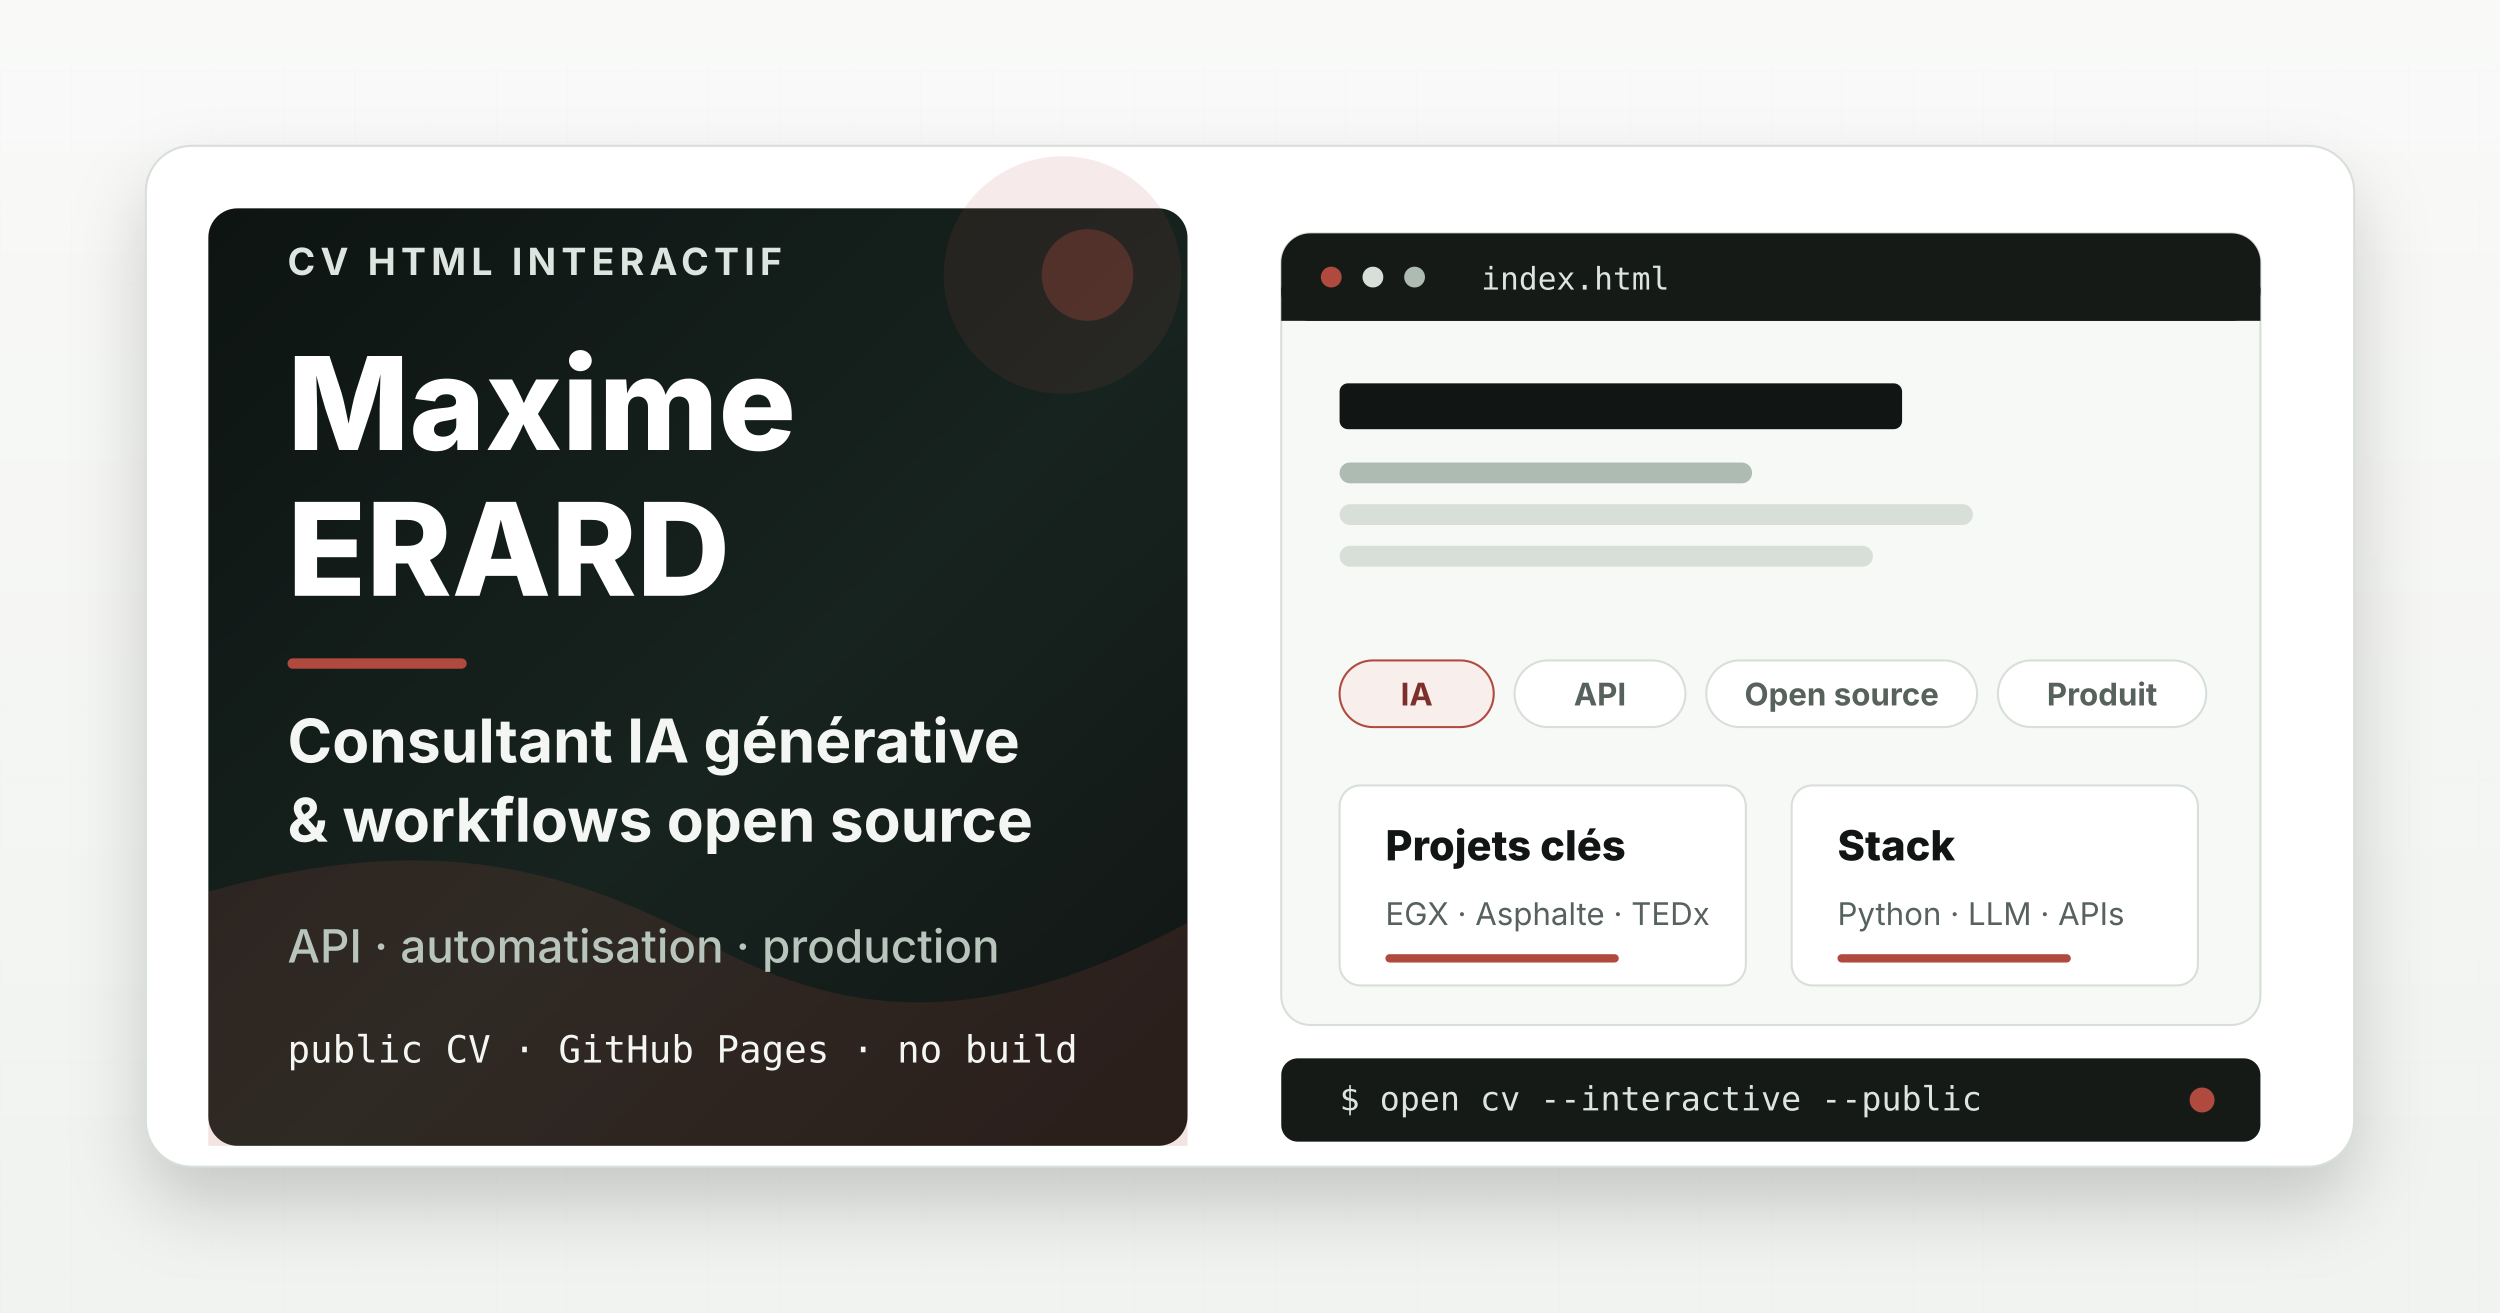
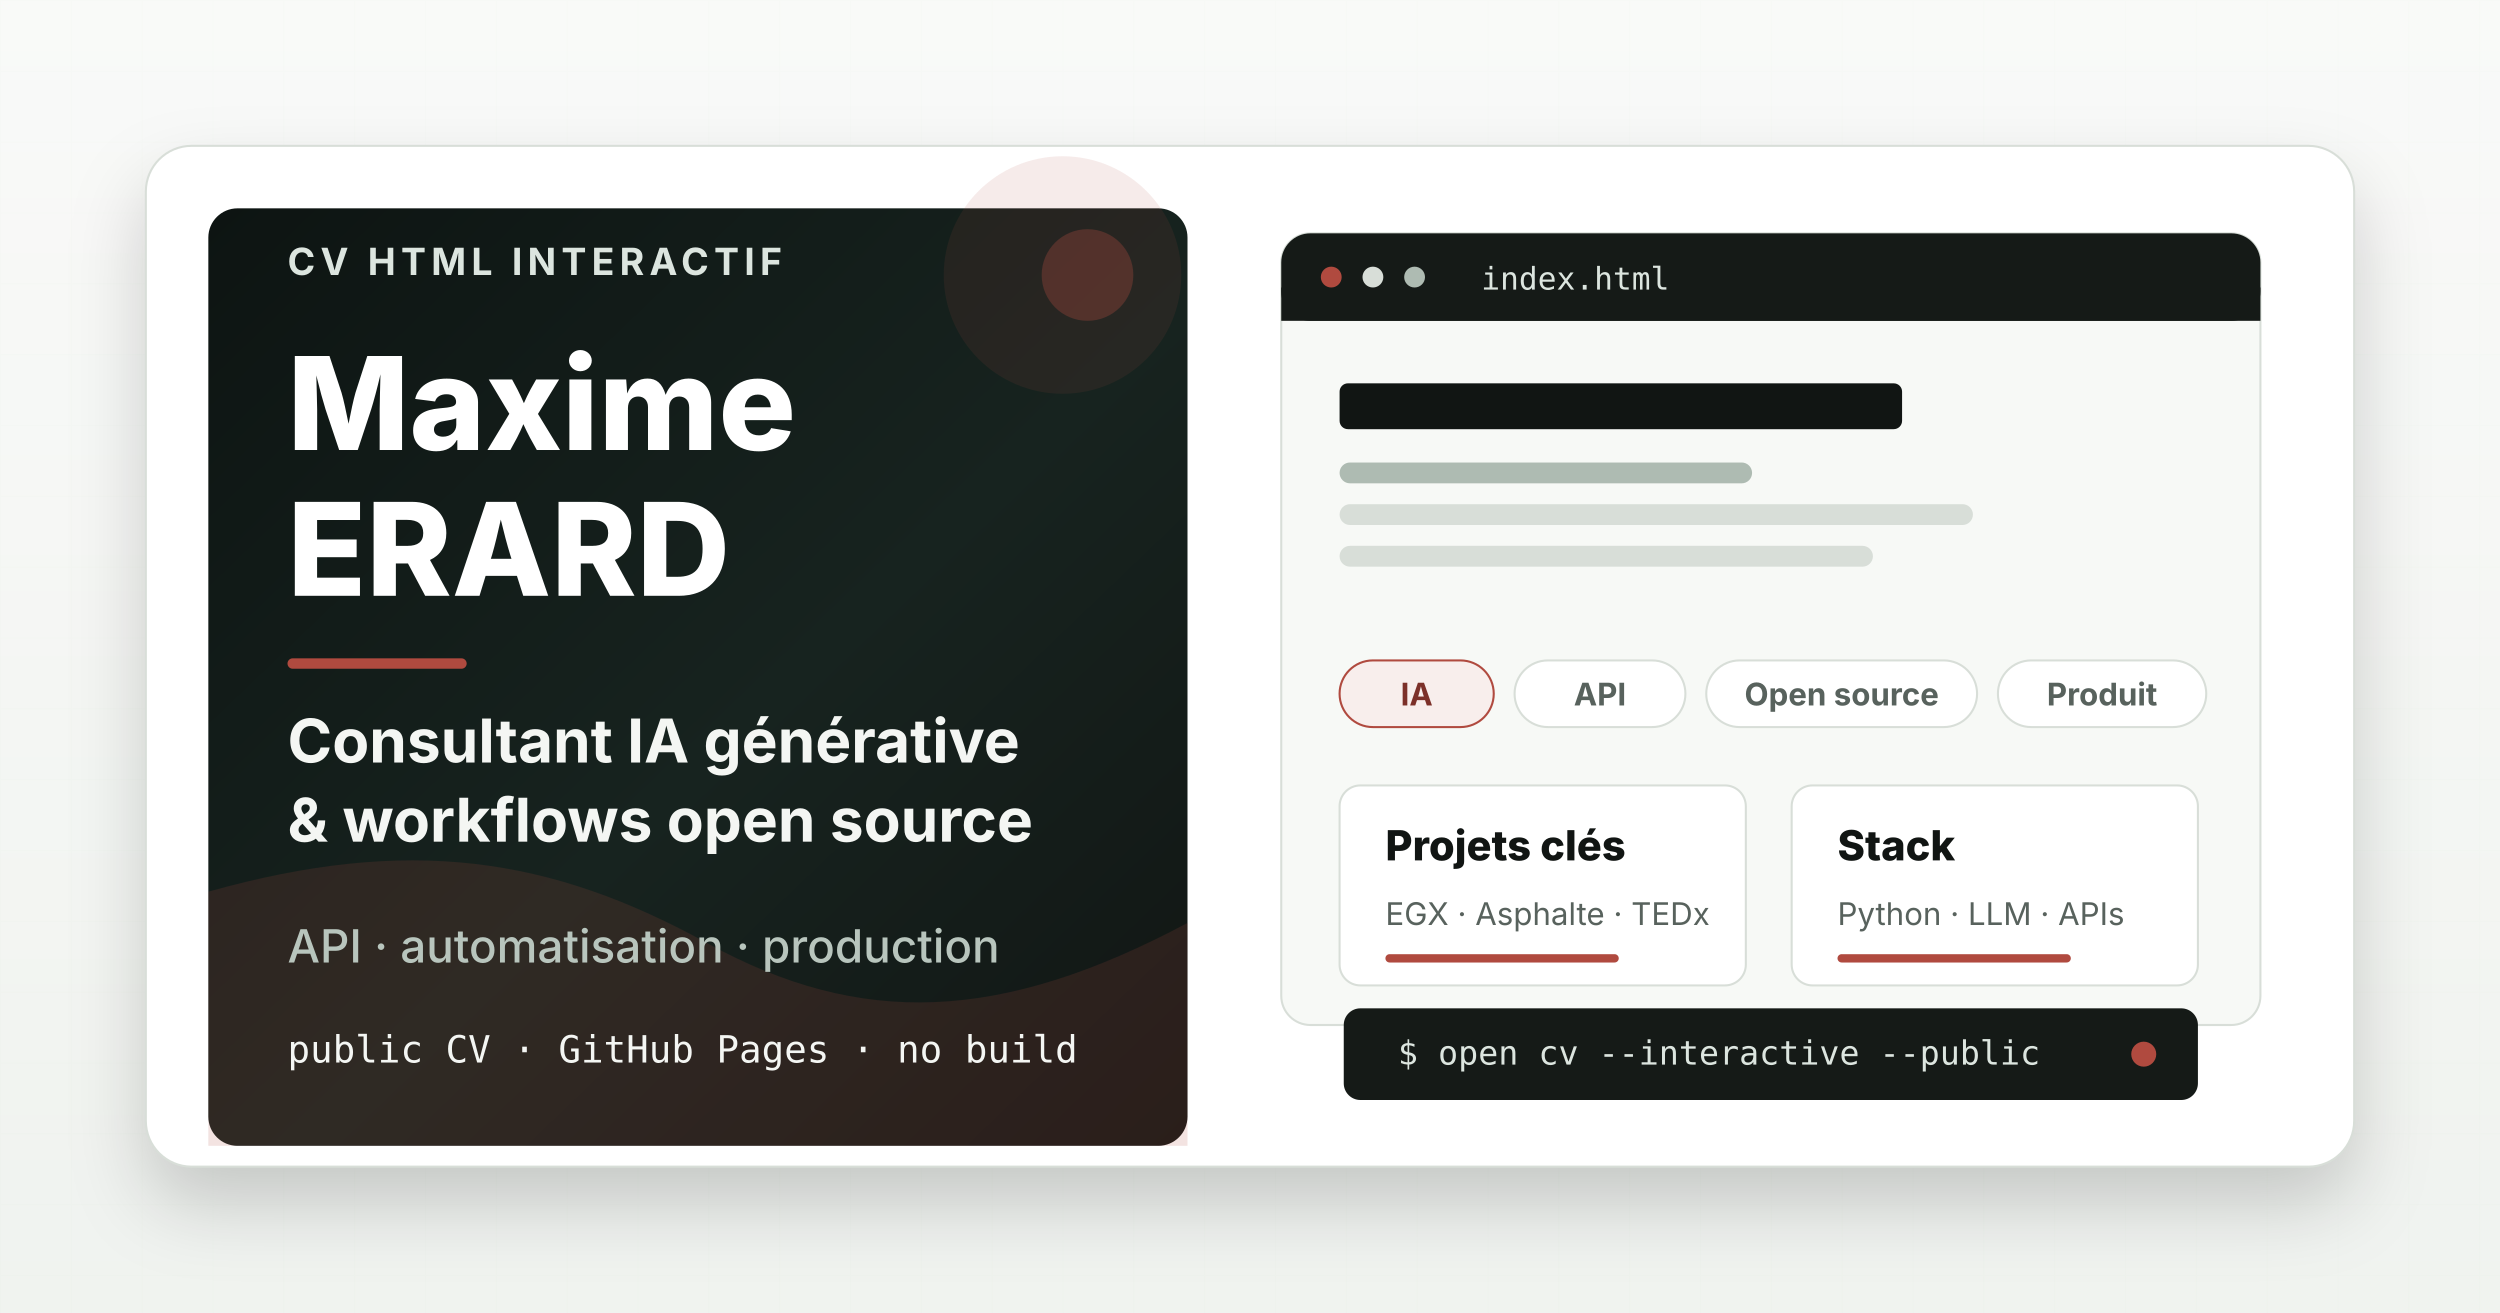
<svg xmlns="http://www.w3.org/2000/svg" width="1200" height="630" viewBox="0 0 1200 630" role="img" aria-labelledby="title desc">
  <defs>
    <linearGradient id="hero" x1="0" y1="0" x2="1" y2="1">
      <stop offset="0" stop-color="#0d1412" />
      <stop offset="0.55" stop-color="#17231f" />
      <stop offset="1" stop-color="#111513" />
    </linearGradient>
    <linearGradient id="paper" x1="0" y1="0" x2="0" y2="1">
      <stop offset="0" stop-color="#fbfcfa" />
      <stop offset="1" stop-color="#eef2ed" />
    </linearGradient>
    <filter id="shadow" x="-20%" y="-20%" width="140%" height="140%">
      <feDropShadow dx="0" dy="18" stdDeviation="18" flood-color="#0c1310" flood-opacity="0.18" />
    </filter>
    <pattern id="grid" width="34" height="34" patternUnits="userSpaceOnUse">
      <path d="M34 0H0V34" fill="none" stroke="#d8ded8" stroke-width="1" opacity="0.42" />
    </pattern>
  </defs>
  <rect width="1200" height="630" fill="#f4f6f3" />
  <rect width="1200" height="630" fill="url(#grid)" opacity="0.55" />
  <path d="M0 0h1200v630H0z" fill="url(#paper)" opacity="0.72" />
  <rect x="70" y="70" width="1060" height="490" rx="22" fill="#ffffff" filter="url(#shadow)" />
  <rect x="70" y="70" width="1060" height="490" rx="22" fill="none" stroke="#d8ded8" stroke-width="1" />
  <rect x="100" y="100" width="470" height="450" rx="14" fill="url(#hero)" />
  <path d="M100 428c96-27 164-17 240 25 73 40 140 38 230-10v107H100z" fill="#b04a3f" opacity="0.16" />
  <circle cx="510" cy="132" r="57" fill="#b04a3f" opacity="0.11" />
  <circle cx="522" cy="132" r="22" fill="#b04a3f" opacity="0.32" />
  <text x="138" y="132" fill="#dce5df" font-family="Inter, Segoe UI, Arial, sans-serif" font-size="18" font-weight="700" letter-spacing="2.5">CV HTML INTERACTIF</text>
  <text x="138" y="216" fill="#ffffff" font-family="Inter, Segoe UI, Arial, sans-serif" font-size="62" font-weight="800">Maxime</text>
  <text x="138" y="286" fill="#ffffff" font-family="Inter, Segoe UI, Arial, sans-serif" font-size="62" font-weight="800">ERARD</text>
  <rect x="138" y="316" width="86" height="5" rx="2.5" fill="#b04a3f" />
  <text x="138" y="366" fill="#f4f6f3" font-family="Inter, Segoe UI, Arial, sans-serif" font-size="29" font-weight="700">Consultant IA générative</text>
  <text x="138" y="404" fill="#f4f6f3" font-family="Inter, Segoe UI, Arial, sans-serif" font-size="29" font-weight="700">&amp; workflows open source</text>
  <text x="138" y="462" fill="#b8c5bd" font-family="Inter, Segoe UI, Arial, sans-serif" font-size="22" font-weight="500">API · automatisation · production</text>
  <text x="138" y="510" fill="#f4f6f3" font-family="Consolas, Menlo, monospace" font-size="18">public CV · GitHub Pages · no build</text>
  <g id="right-panel" transform="translate(615 112)">
    <rect x="0" y="0" width="470" height="380" rx="14" fill="#f7f9f6" stroke="#d8ded8" />
    <rect x="0" y="0" width="470" height="42" rx="14" fill="#151a17" />
    <rect x="0" y="26" width="470" height="16" fill="#151a17" />
    <circle cx="24" cy="21" r="5" fill="#b04a3f" />
    <circle cx="44" cy="21" r="5" fill="#d8ded8" />
    <circle cx="64" cy="21" r="5" fill="#aebbb2" />
    <text x="96" y="27" fill="#dce5df" font-family="Consolas, Menlo, monospace" font-size="15">index.html</text>
    <g id="skeleton">
      <rect x="28" y="72" width="270" height="22" rx="4" fill="#111513" />
      <rect x="28" y="110" width="198" height="10" rx="5" fill="#aebbb2" />
      <rect x="28" y="130" width="304" height="10" rx="5" fill="#d8ded8" />
      <rect x="28" y="150" width="256" height="10" rx="5" fill="#d8ded8" />
    </g>
    <g id="tags" font-family="Inter, Segoe UI, Arial, sans-serif" font-size="15" font-weight="700">
      <rect x="28" y="205" width="74" height="32" rx="16" fill="#f8eeec" stroke="#b04a3f" />
      <text x="65" y="221" text-anchor="middle" dominant-baseline="middle" alignment-baseline="middle" fill="#7c3029">IA</text>
      <rect x="112" y="205" width="82" height="32" rx="16" fill="#ffffff" stroke="#d8ded8" />
      <text x="153" y="221" text-anchor="middle" dominant-baseline="middle" alignment-baseline="middle" fill="#58625d">API</text>
      <rect x="204" y="205" width="130" height="32" rx="16" fill="#ffffff" stroke="#d8ded8" />
      <text x="269" y="221" text-anchor="middle" dominant-baseline="middle" alignment-baseline="middle" fill="#58625d">Open source</text>
      <rect x="344" y="205" width="100" height="32" rx="16" fill="#ffffff" stroke="#d8ded8" />
      <text x="394" y="221" text-anchor="middle" dominant-baseline="middle" alignment-baseline="middle" fill="#58625d">Produit</text>
    </g>
    <g id="cards">
      <rect x="28" y="265" width="195" height="96" rx="10" fill="#ffffff" stroke="#d8ded8" />
      <text x="50" y="301" fill="#111513" font-family="Inter, Segoe UI, Arial, sans-serif" font-size="20" font-weight="800">Projets clés</text>
      <text x="50" y="332" fill="#58625d" font-family="Inter, Segoe UI, Arial, sans-serif" font-size="15">EGX · Asphalte · TEDx</text>
      <rect x="50" y="346" width="112" height="4" rx="2" fill="#b04a3f" />
      <rect x="245" y="265" width="195" height="96" rx="10" fill="#ffffff" stroke="#d8ded8" />
      <text x="267" y="301" fill="#111513" font-family="Inter, Segoe UI, Arial, sans-serif" font-size="20" font-weight="800">Stack</text>
      <text x="267" y="332" fill="#58625d" font-family="Inter, Segoe UI, Arial, sans-serif" font-size="15">Python · LLM · APIs</text>
      <rect x="267" y="346" width="112" height="4" rx="2" fill="#b04a3f" />
    </g>
  </g>
-   <g transform="translate(615 508)">
-     <rect x="0" y="0" width="470" height="40" rx="8" fill="#151a17" />
-     <text x="28" y="25" fill="#dce5df" font-family="Consolas, Menlo, monospace" font-size="16">$ open cv --interactive --public</text>
-     <circle cx="442" cy="20" r="6" fill="#b04a3f" />
+   <g transform="translate(645 484)">
+     <rect x="0" y="0" width="410" height="44" rx="8" fill="#151a17" />
+     <text x="26" y="27" fill="#dce5df" font-family="Consolas, Menlo, monospace" font-size="16">$ open cv --interactive --public</text>
+     <circle cx="384" cy="22" r="6" fill="#b04a3f" />
  </g>
</svg>
